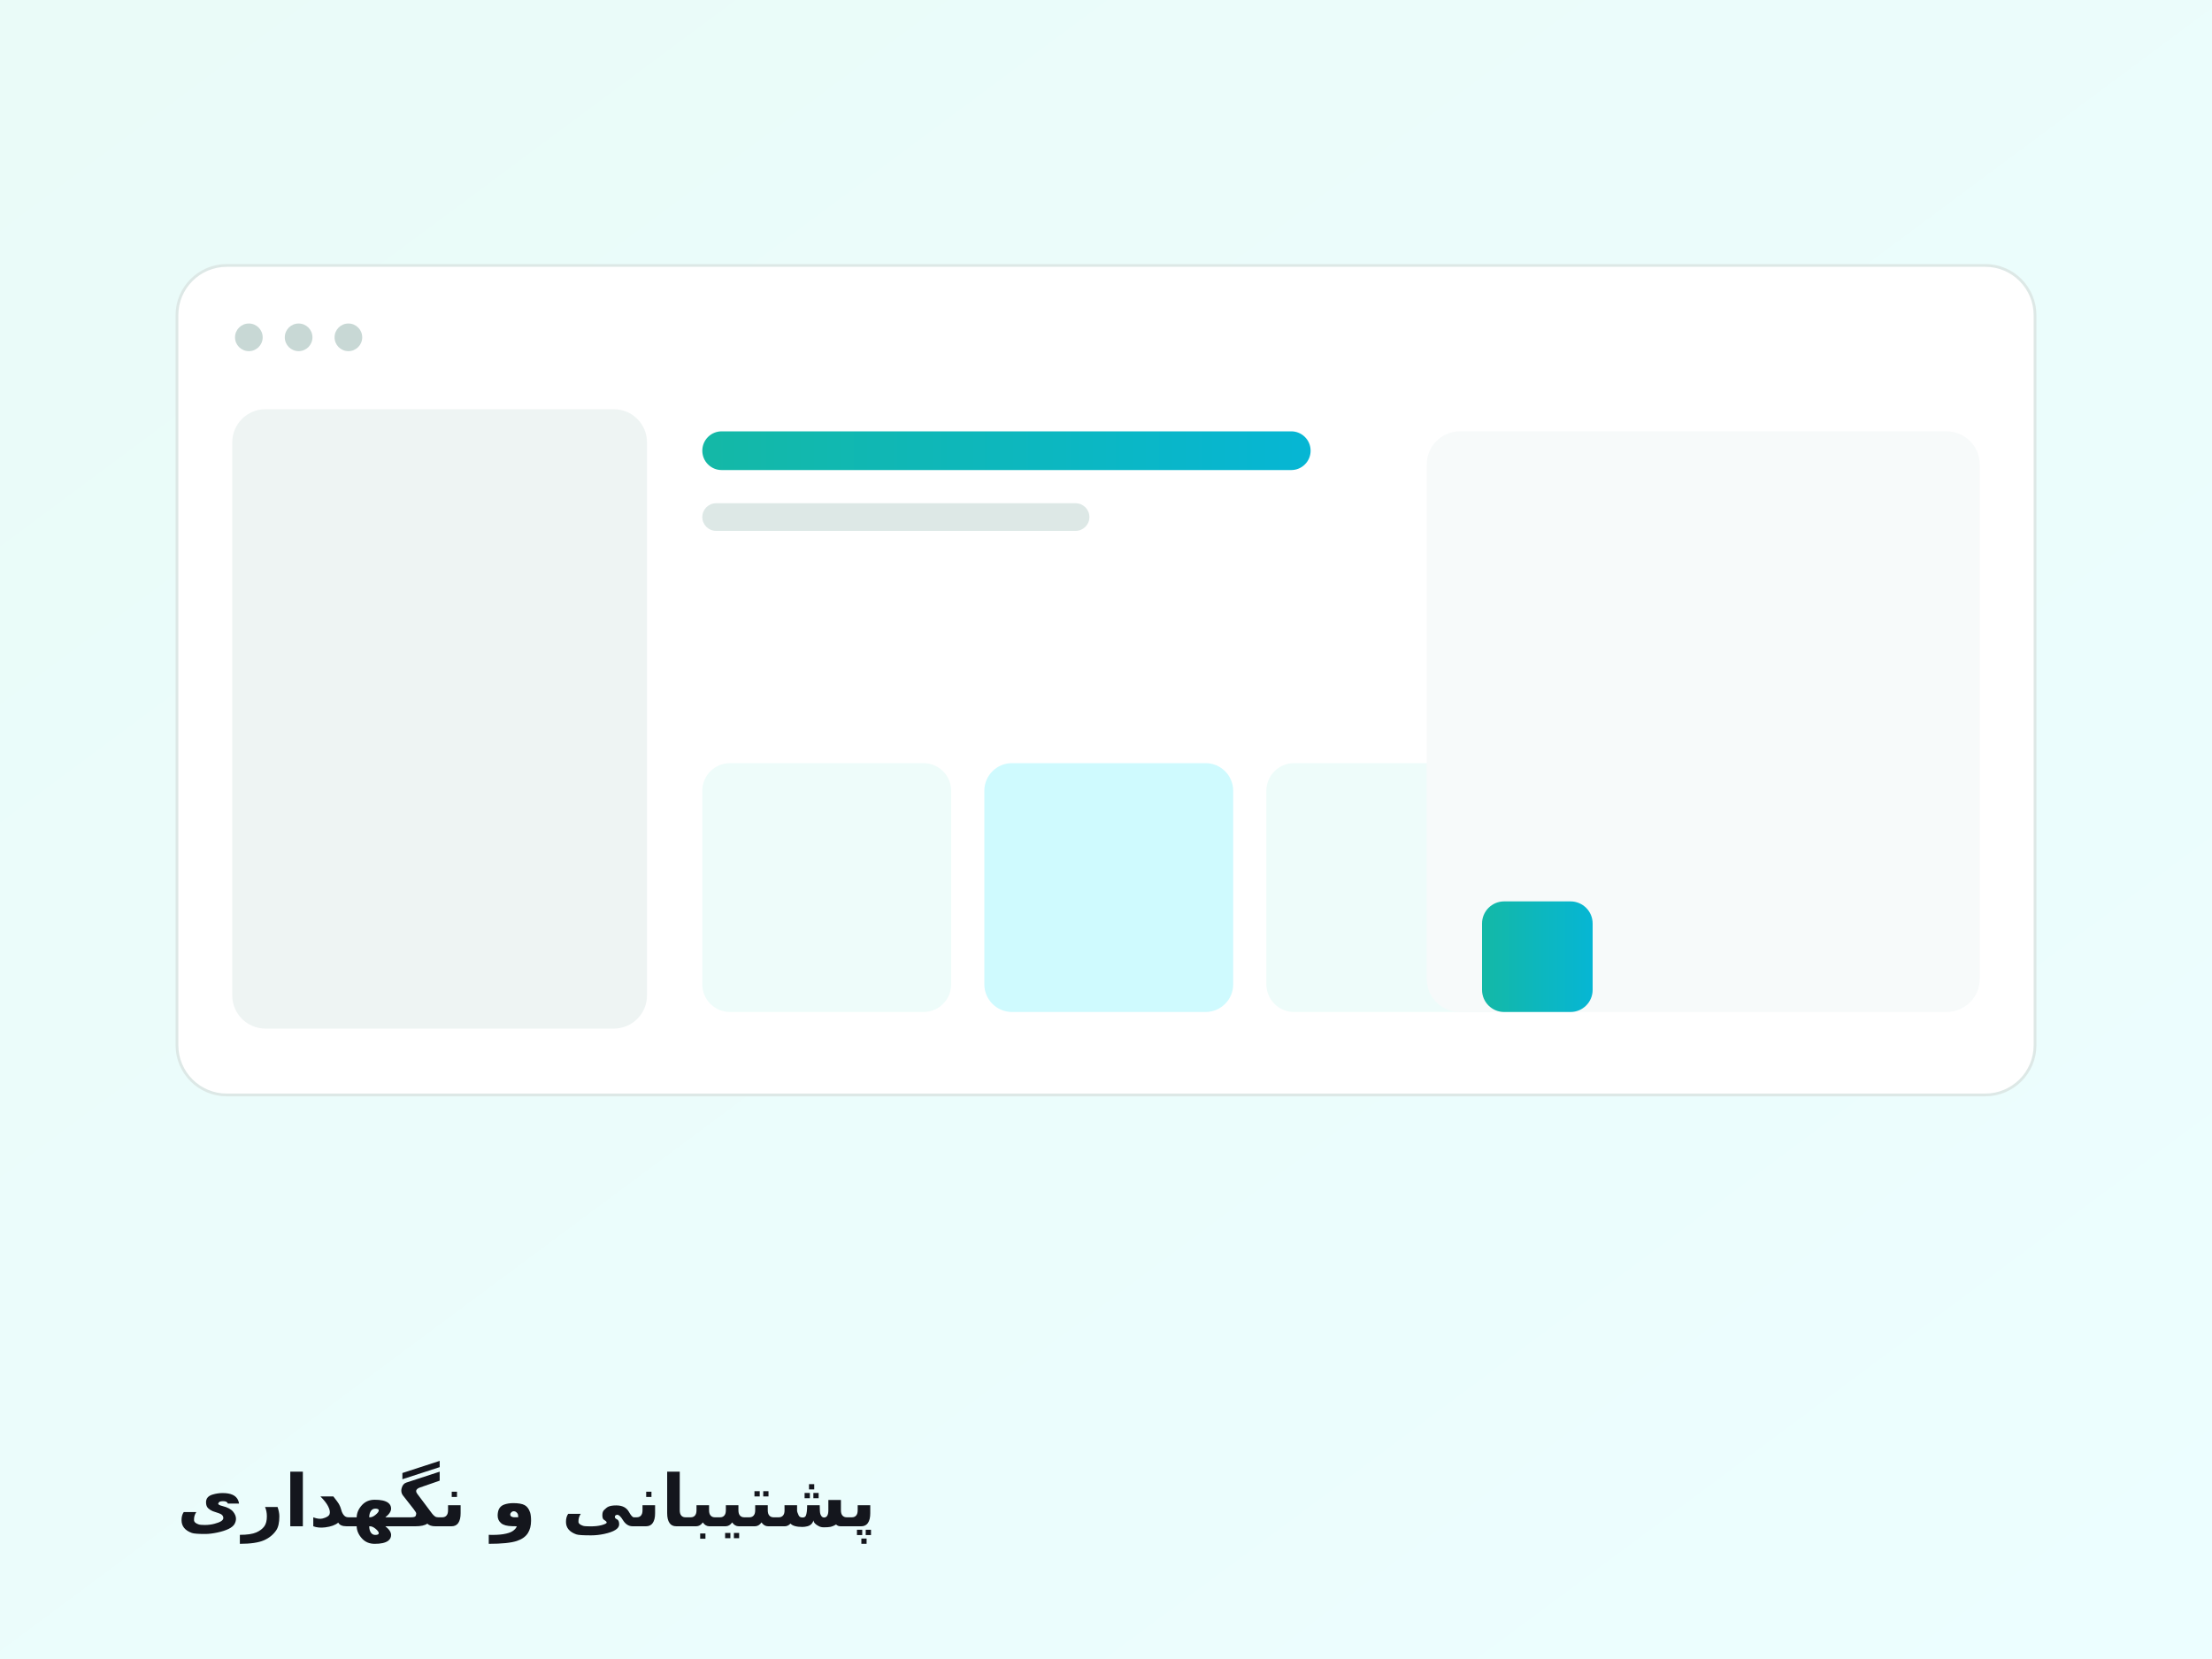
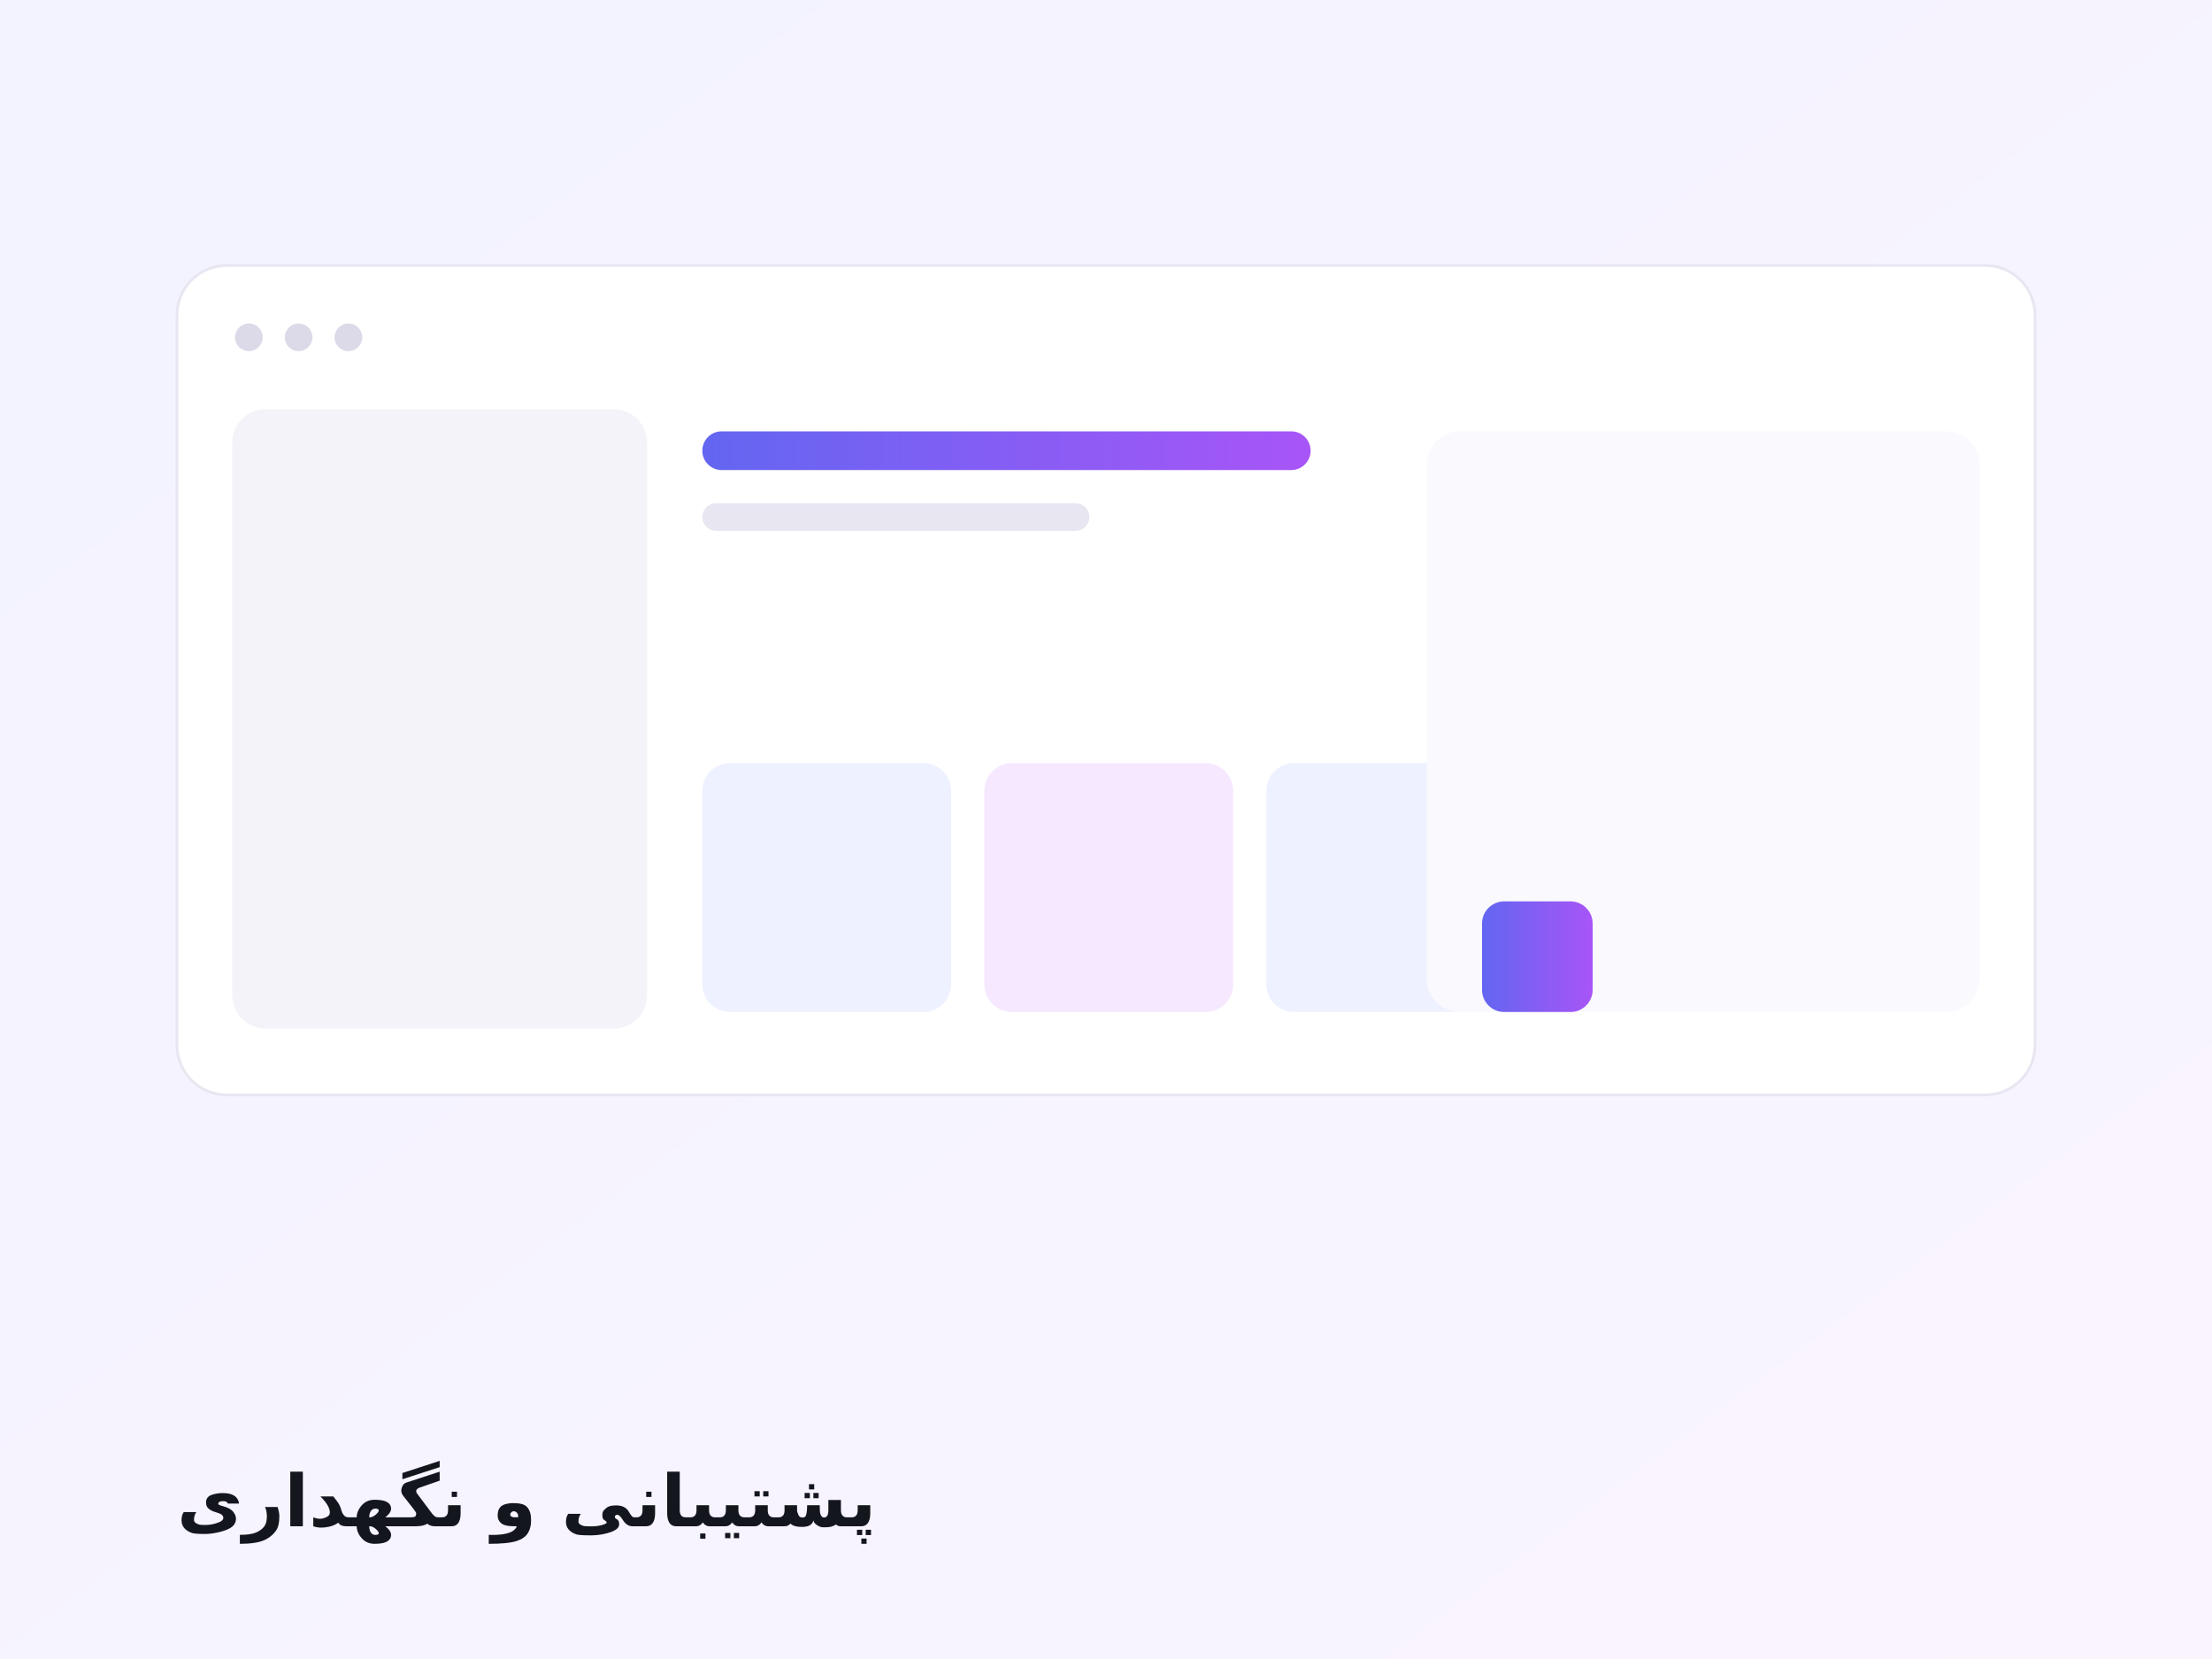
<svg xmlns="http://www.w3.org/2000/svg" width="800" height="600" viewBox="0 0 800 600" role="img" aria-label="پشتیبانی و نگهداری">
  <defs>
    <linearGradient id="bg81d49b" x1="0" y1="0" x2="1" y2="1">
-       <stop offset="0" stop-color="#eafbf8" />
-       <stop offset="1" stop-color="#ecfeff" />
+       <stop offset="0" stop-color="#f2f3ff" />
+       <stop offset="1" stop-color="#faf4ff" />
    </linearGradient>
    <linearGradient id="ac81d49b" x1="0" y1="0" x2="1" y2="0">
-       <stop offset="0" stop-color="#14b8a6" />
-       <stop offset="1" stop-color="#06b6d4" />
+       <stop offset="0" stop-color="#6366f1" />
+       <stop offset="1" stop-color="#a855f7" />
    </linearGradient>
  </defs>
  <rect width="800" height="600" fill="url(#bg81d49b)" />
  <g transform="translate(64 96)">
-     <rect width="672" height="300" rx="18" fill="#ffffff" stroke="#dde8e6" />
-     <circle cx="26" cy="26" r="5" fill="#c8d8d5" />
-     <circle cx="44" cy="26" r="5" fill="#c8d8d5" />
-     <circle cx="62" cy="26" r="5" fill="#c8d8d5" />
-     <rect x="20" y="52" width="150" height="224" rx="12" fill="#eef4f3" />
+     <rect width="672" height="300" rx="18" fill="#ffffff" stroke="#e8e6f1" />
+     <circle cx="26" cy="26" r="5" fill="#dcd9e8" />
+     <circle cx="44" cy="26" r="5" fill="#dcd9e8" />
+     <circle cx="62" cy="26" r="5" fill="#dcd9e8" />
+     <rect x="20" y="52" width="150" height="224" rx="12" fill="#f4f3f9" />
    <rect x="190" y="60" width="220" height="14" rx="7" fill="url(#ac81d49b)" />
-     <rect x="190" y="86" width="140" height="10" rx="5" fill="#dde8e6" />
-     <rect x="190" y="180" width="90" height="90" rx="10" fill="#eefcfa" />
-     <rect x="292" y="180" width="90" height="90" rx="10" fill="#cffafe" />
-     <rect x="394" y="180" width="90" height="90" rx="10" fill="#eefcfa" />
-     <rect x="452" y="60" width="200" height="210" rx="12" fill="#f7fafa" />
+     <rect x="190" y="86" width="140" height="10" rx="5" fill="#e8e6f1" />
+     <rect x="190" y="180" width="90" height="90" rx="10" fill="#eef1ff" />
+     <rect x="292" y="180" width="90" height="90" rx="10" fill="#f5e8ff" />
+     <rect x="394" y="180" width="90" height="90" rx="10" fill="#eef1ff" />
+     <rect x="452" y="60" width="200" height="210" rx="12" fill="#faf9fd" />
    <rect x="472" y="230" width="40" height="40" rx="8" fill="url(#ac81d49b)" />
  </g>
  <text x="8%" y="552" fill="#14161d" font-family="Vazirmatn, Tahoma, sans-serif" font-size="26" font-weight="700">پشتیبانی و نگهداری</text>
</svg>
